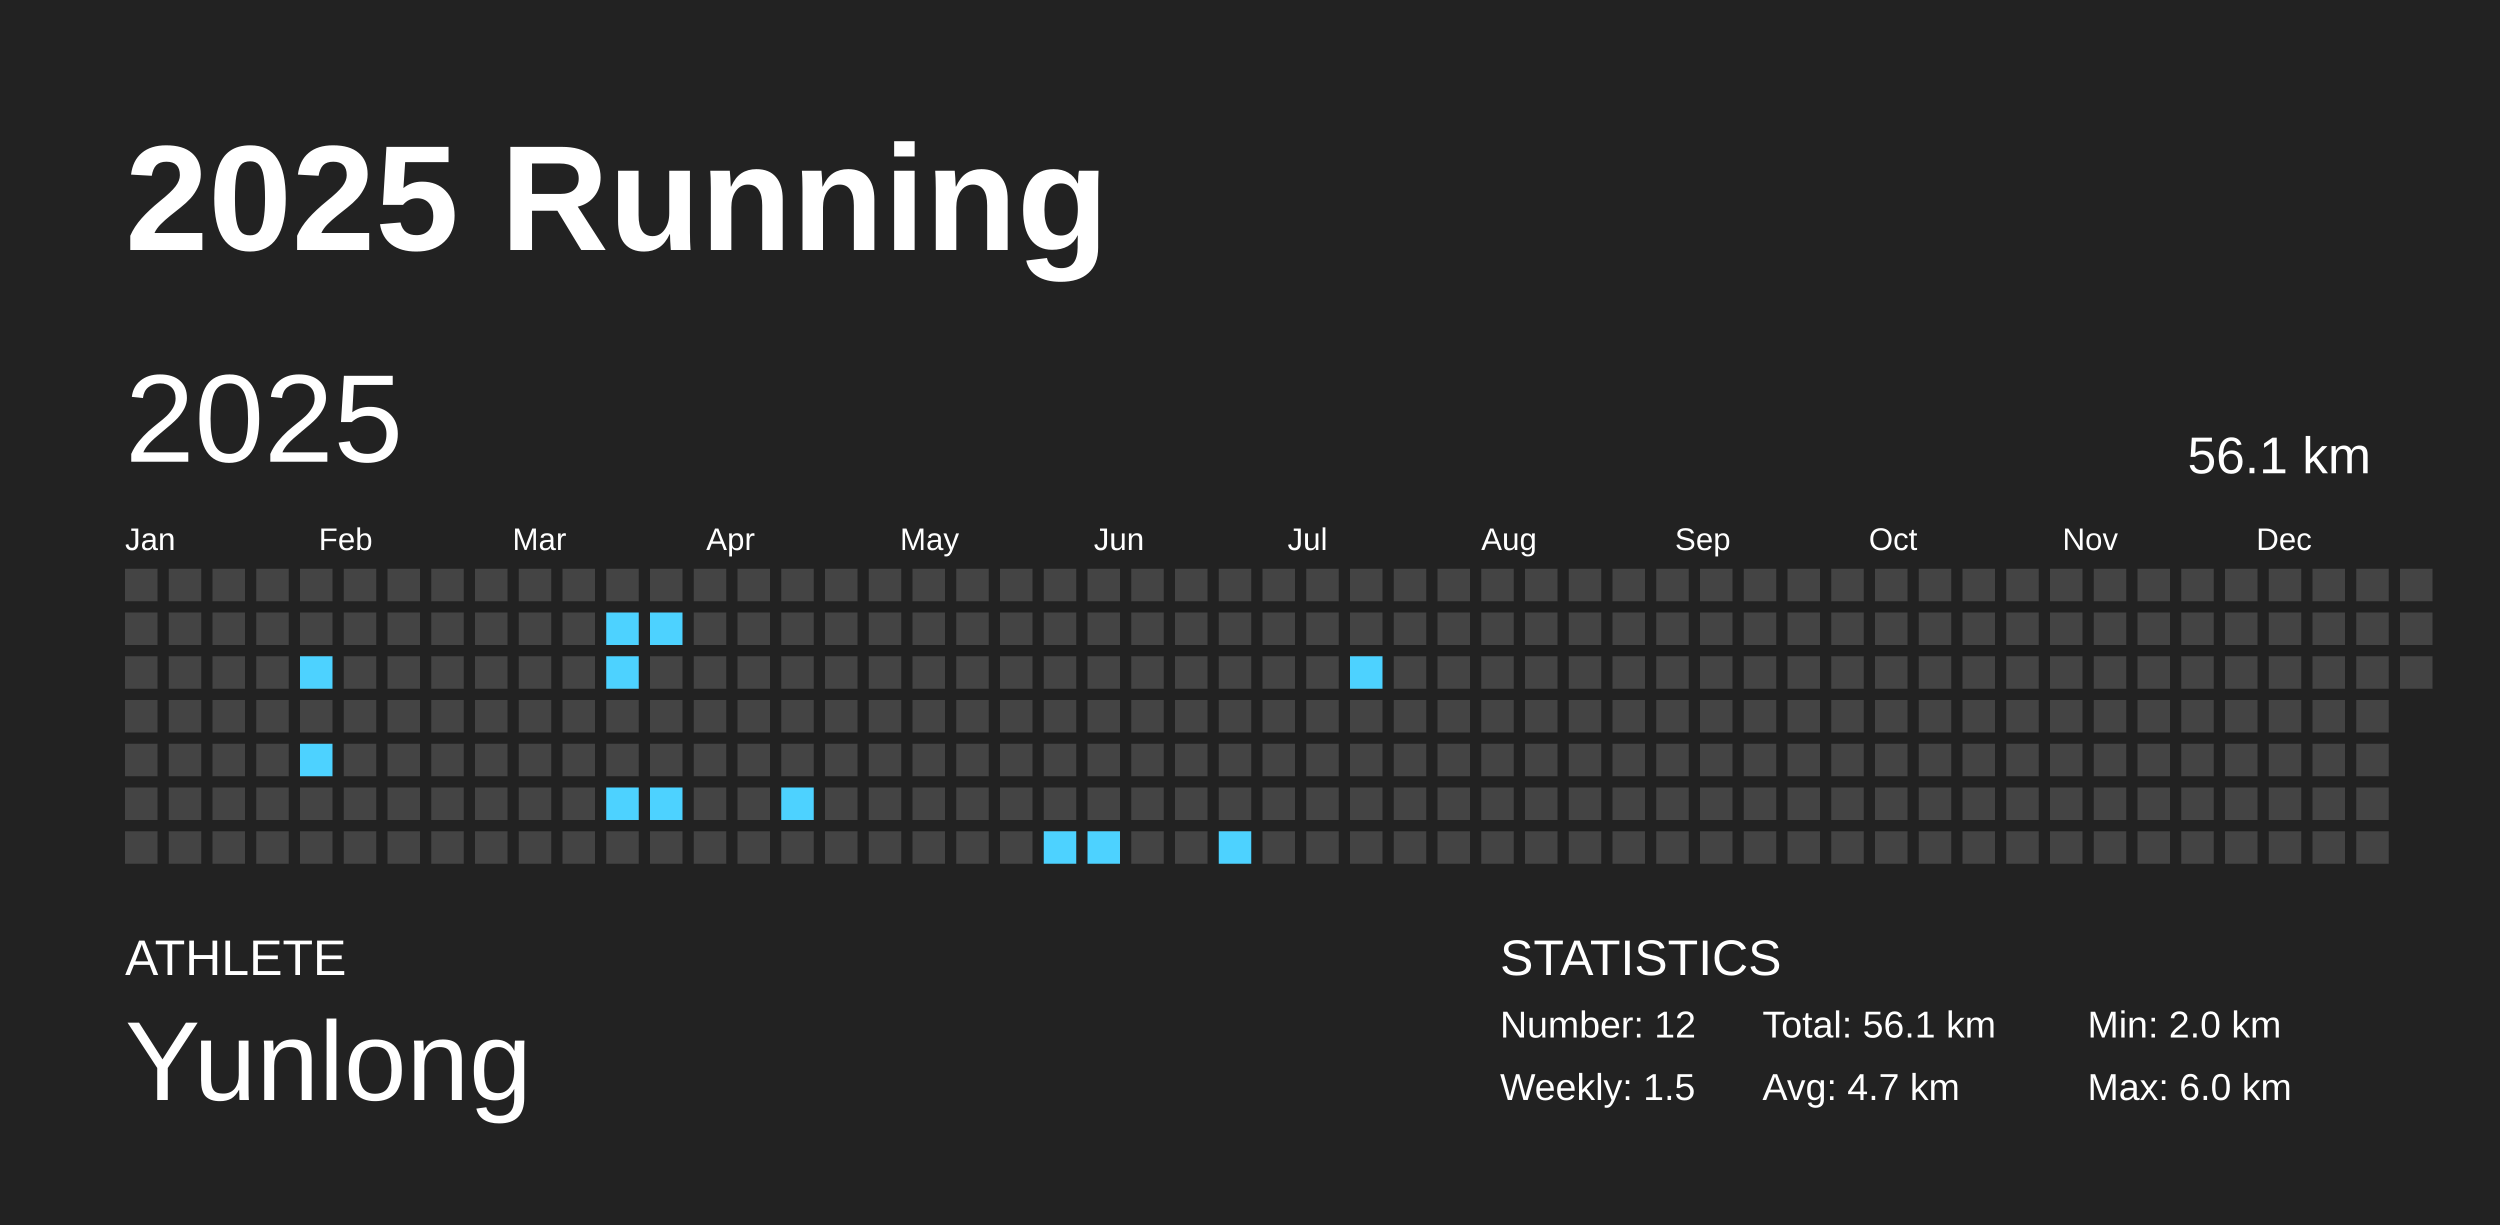
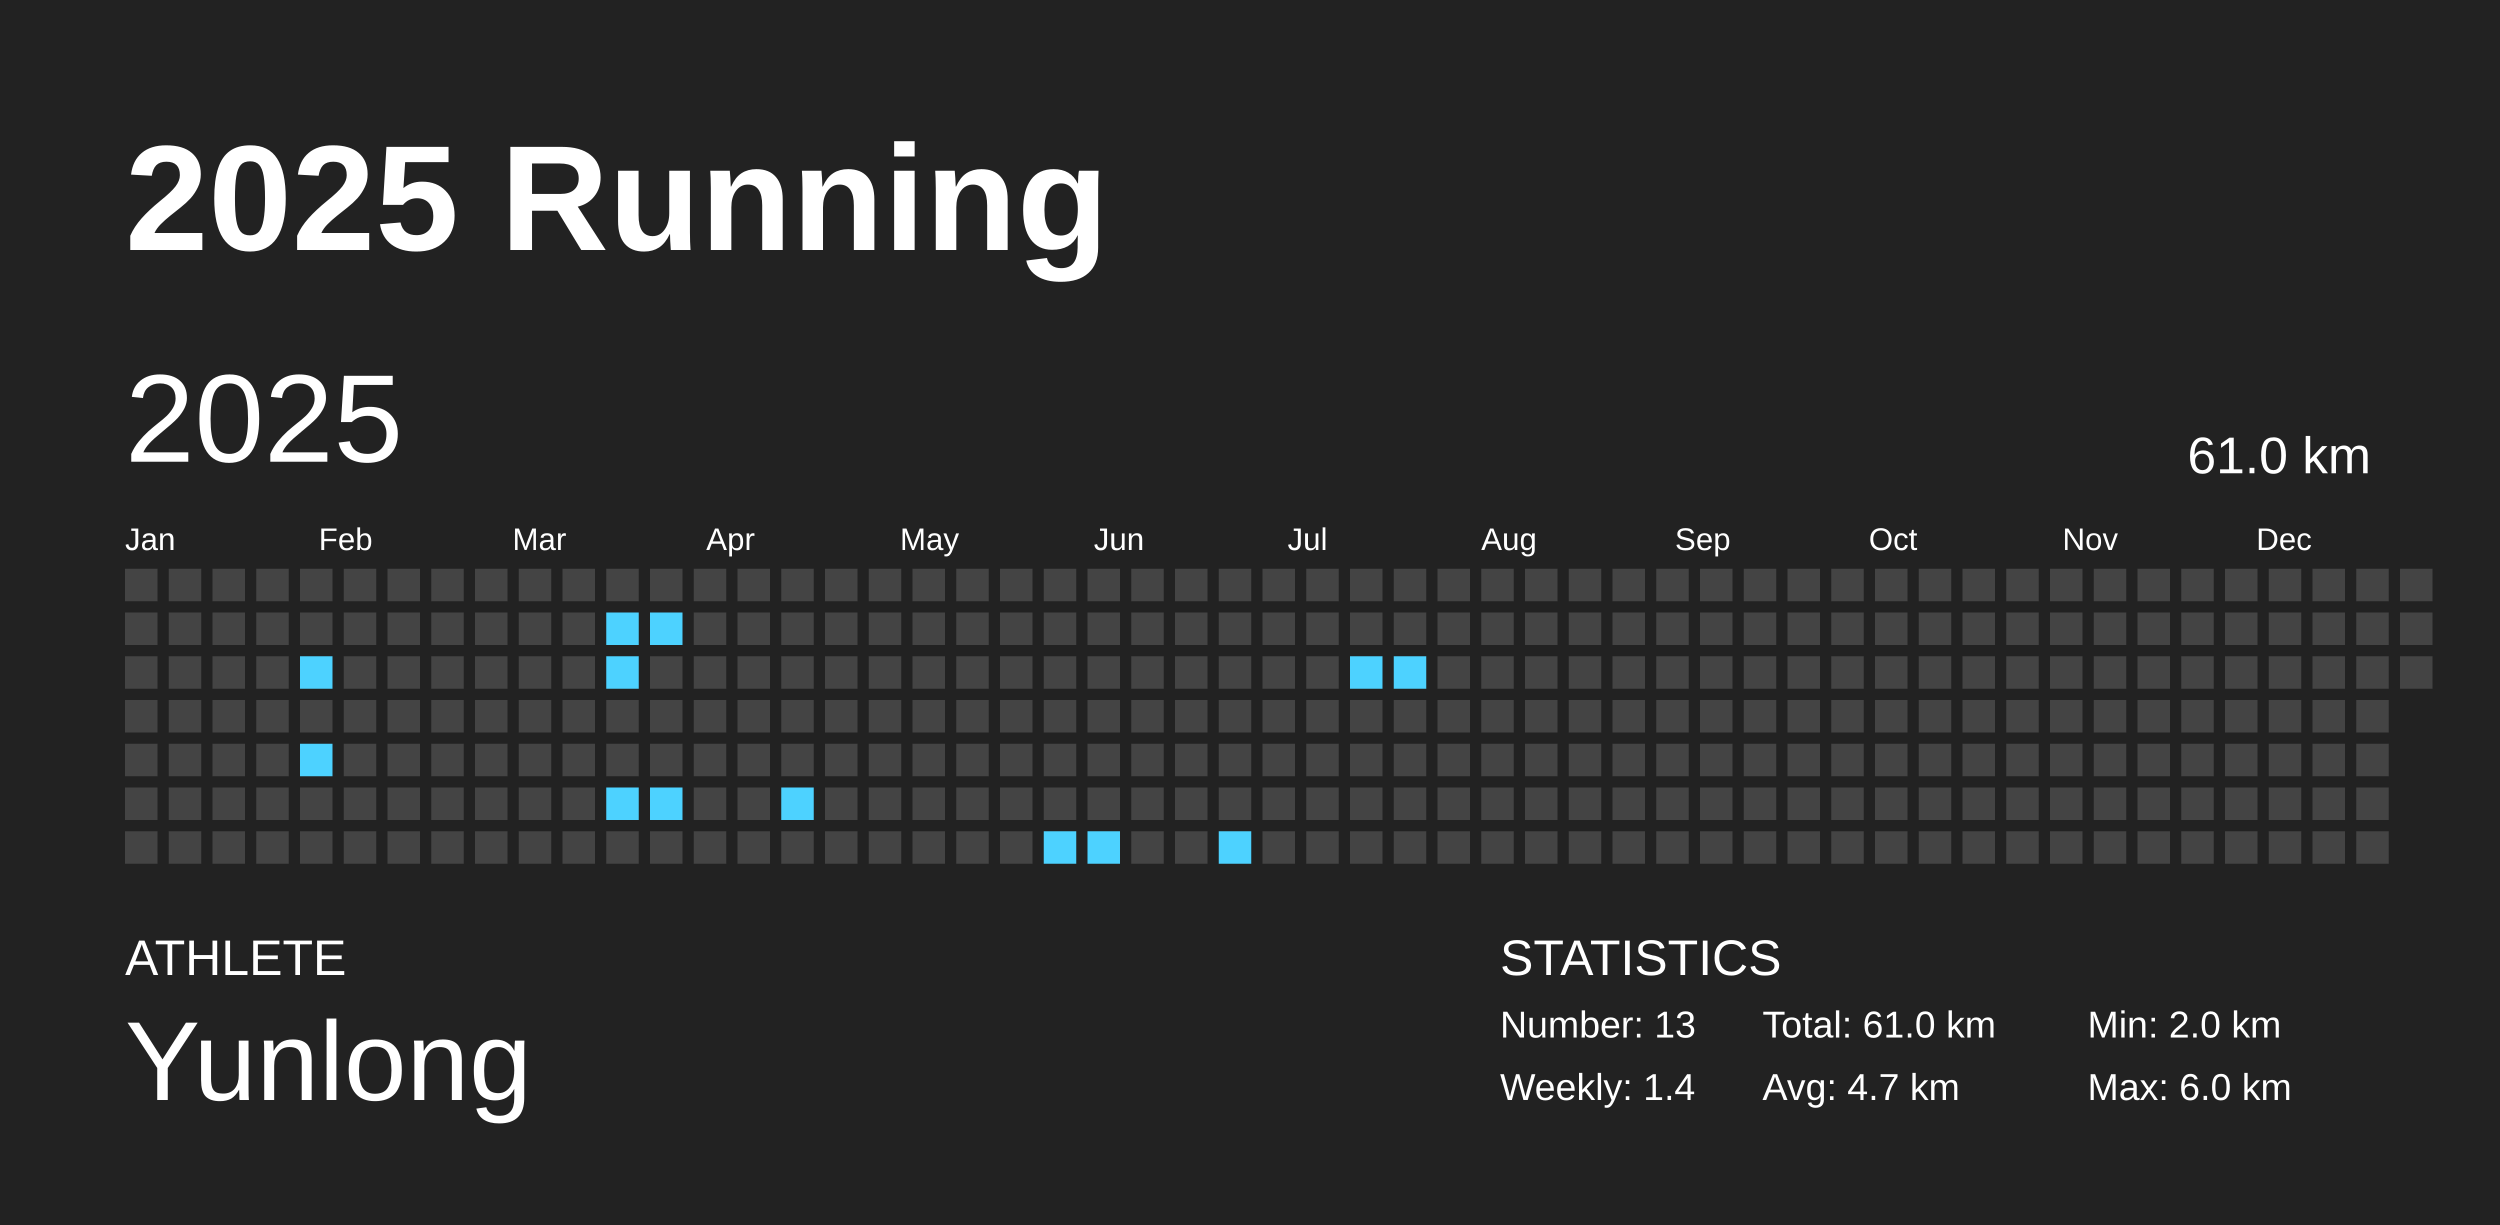
<svg xmlns="http://www.w3.org/2000/svg" baseProfile="full" height="98mm" version="1.1" viewBox="0,0,200,98" width="200mm">
  <defs />
  <rect fill="#222222" height="98" width="200" x="0" y="0" />
  <text fill="#FFFFFF" style="font-size:12px; font-family:Arial; font-weight:bold;" x="10" y="20">2025 Running</text>
  <text fill="#FFFFFF" style="font-size:4px; font-family:Arial" x="10" y="78">ATHLETE</text>
  <text fill="#FFFFFF" style="font-size:9px; font-family:Arial" x="10" y="88">Yunlong</text>
  <text fill="#FFFFFF" style="font-size:4px; font-family:Arial" x="120" y="78">STATISTICS</text>
-   <text fill="#FFFFFF" style="font-size:3px; font-family:Arial" x="120" y="83">Number: 12</text>
-   <text fill="#FFFFFF" style="font-size:3px; font-family:Arial" x="120" y="88">Weekly: 1.5</text>
-   <text fill="#FFFFFF" style="font-size:3px; font-family:Arial" x="141" y="83">Total: 56.1 km</text>
+   <text fill="#FFFFFF" style="font-size:3px; font-family:Arial" x="120" y="83">Number: 13</text>
+   <text fill="#FFFFFF" style="font-size:3px; font-family:Arial" x="120" y="88">Weekly: 1.4</text>
+   <text fill="#FFFFFF" style="font-size:3px; font-family:Arial" x="141" y="83">Total: 61.0 km</text>
  <text fill="#FFFFFF" style="font-size:3px; font-family:Arial" x="141" y="88">Avg: 4.7 km</text>
  <text fill="#FFFFFF" style="font-size:3px; font-family:Arial" x="167" y="83">Min: 2.0 km</text>
  <text fill="#FFFFFF" style="font-size:3px; font-family:Arial" x="167" y="88">Max: 6.0 km</text>
  <text dominant-baseline="hanging" fill="#FFFFFF" style="font-size:10.0px; font-family:Arial;" x="10" y="30">2025</text>
-   <text dominant-baseline="hanging" fill="#FFFFFF" style="font-size:4.125px; font-family:Arial;" x="175" y="35">56.1 km</text>
+   <text dominant-baseline="hanging" fill="#FFFFFF" style="font-size:4.125px; font-family:Arial;" x="175" y="35">61.0 km</text>
  <text fill="#FFFFFF" style="font-size:2.5px; font-family:Arial" x="10.0" y="44">Jan</text>
  <text fill="#FFFFFF" style="font-size:2.5px; font-family:Arial" x="25.5" y="44">Feb</text>
  <text fill="#FFFFFF" style="font-size:2.5px; font-family:Arial" x="41.0" y="44">Mar</text>
  <text fill="#FFFFFF" style="font-size:2.5px; font-family:Arial" x="56.5" y="44">Apr</text>
  <text fill="#FFFFFF" style="font-size:2.5px; font-family:Arial" x="72.0" y="44">May</text>
  <text fill="#FFFFFF" style="font-size:2.5px; font-family:Arial" x="87.5" y="44">Jun</text>
  <text fill="#FFFFFF" style="font-size:2.5px; font-family:Arial" x="103.0" y="44">Jul</text>
  <text fill="#FFFFFF" style="font-size:2.5px; font-family:Arial" x="118.5" y="44">Aug</text>
  <text fill="#FFFFFF" style="font-size:2.5px; font-family:Arial" x="134.0" y="44">Sep</text>
  <text fill="#FFFFFF" style="font-size:2.5px; font-family:Arial" x="149.5" y="44">Oct</text>
  <text fill="#FFFFFF" style="font-size:2.5px; font-family:Arial" x="165.0" y="44">Nov</text>
  <text fill="#FFFFFF" style="font-size:2.5px; font-family:Arial" x="180.5" y="44">Dec</text>
  <rect fill="#444444" height="2.6" width="2.6" x="10.0" y="45.5" />
  <rect fill="#444444" height="2.6" width="2.6" x="10.0" y="49.0" />
  <rect fill="#444444" height="2.6" width="2.6" x="10.0" y="52.5" />
  <rect fill="#444444" height="2.6" width="2.6" x="10.0" y="56.0" />
  <rect fill="#444444" height="2.6" width="2.6" x="10.0" y="59.5" />
  <rect fill="#444444" height="2.6" width="2.6" x="10.0" y="63.0" />
  <rect fill="#444444" height="2.6" width="2.6" x="10.0" y="66.5" />
  <rect fill="#444444" height="2.6" width="2.6" x="13.5" y="45.5" />
  <rect fill="#444444" height="2.6" width="2.6" x="13.5" y="49.0" />
  <rect fill="#444444" height="2.6" width="2.6" x="13.5" y="52.5" />
  <rect fill="#444444" height="2.6" width="2.6" x="13.5" y="56.0" />
  <rect fill="#444444" height="2.6" width="2.6" x="13.5" y="59.5" />
  <rect fill="#444444" height="2.6" width="2.6" x="13.5" y="63.0" />
  <rect fill="#444444" height="2.6" width="2.6" x="13.5" y="66.5" />
  <rect fill="#444444" height="2.6" width="2.6" x="17.0" y="45.5" />
  <rect fill="#444444" height="2.6" width="2.6" x="17.0" y="49.0" />
  <rect fill="#444444" height="2.6" width="2.6" x="17.0" y="52.5" />
  <rect fill="#444444" height="2.6" width="2.6" x="17.0" y="56.0" />
  <rect fill="#444444" height="2.6" width="2.6" x="17.0" y="59.5" />
  <rect fill="#444444" height="2.6" width="2.6" x="17.0" y="63.0" />
  <rect fill="#444444" height="2.6" width="2.6" x="17.0" y="66.5" />
  <rect fill="#444444" height="2.6" width="2.6" x="20.5" y="45.5" />
  <rect fill="#444444" height="2.6" width="2.6" x="20.5" y="49.0" />
  <rect fill="#444444" height="2.6" width="2.6" x="20.5" y="52.5" />
  <rect fill="#444444" height="2.6" width="2.6" x="20.5" y="56.0" />
  <rect fill="#444444" height="2.6" width="2.6" x="20.5" y="59.5" />
  <rect fill="#444444" height="2.6" width="2.6" x="20.5" y="63.0" />
  <rect fill="#444444" height="2.6" width="2.6" x="20.5" y="66.5" />
  <rect fill="#444444" height="2.6" width="2.6" x="24.0" y="45.5" />
  <rect fill="#444444" height="2.6" width="2.6" x="24.0" y="49.0" />
  <rect fill="#4dd2ff" height="2.6" width="2.6" x="24.0" y="52.5" />
  <rect fill="#444444" height="2.6" width="2.6" x="24.0" y="56.0" />
  <rect fill="#4dd2ff" height="2.6" width="2.6" x="24.0" y="59.5" />
  <rect fill="#444444" height="2.6" width="2.6" x="24.0" y="63.0" />
  <rect fill="#444444" height="2.6" width="2.6" x="24.0" y="66.5" />
  <rect fill="#444444" height="2.6" width="2.6" x="27.5" y="45.5" />
  <rect fill="#444444" height="2.6" width="2.6" x="27.5" y="49.0" />
  <rect fill="#444444" height="2.6" width="2.6" x="27.5" y="52.5" />
  <rect fill="#444444" height="2.6" width="2.6" x="27.5" y="56.0" />
  <rect fill="#444444" height="2.6" width="2.6" x="27.5" y="59.5" />
  <rect fill="#444444" height="2.6" width="2.6" x="27.5" y="63.0" />
  <rect fill="#444444" height="2.6" width="2.6" x="27.5" y="66.5" />
  <rect fill="#444444" height="2.6" width="2.6" x="31.0" y="45.5" />
  <rect fill="#444444" height="2.6" width="2.6" x="31.0" y="49.0" />
  <rect fill="#444444" height="2.6" width="2.6" x="31.0" y="52.5" />
  <rect fill="#444444" height="2.6" width="2.6" x="31.0" y="56.0" />
  <rect fill="#444444" height="2.6" width="2.6" x="31.0" y="59.5" />
  <rect fill="#444444" height="2.6" width="2.6" x="31.0" y="63.0" />
  <rect fill="#444444" height="2.6" width="2.6" x="31.0" y="66.5" />
  <rect fill="#444444" height="2.6" width="2.6" x="34.5" y="45.5" />
  <rect fill="#444444" height="2.6" width="2.6" x="34.5" y="49.0" />
  <rect fill="#444444" height="2.6" width="2.6" x="34.5" y="52.5" />
  <rect fill="#444444" height="2.6" width="2.6" x="34.5" y="56.0" />
  <rect fill="#444444" height="2.6" width="2.6" x="34.5" y="59.5" />
  <rect fill="#444444" height="2.6" width="2.6" x="34.5" y="63.0" />
  <rect fill="#444444" height="2.6" width="2.6" x="34.5" y="66.5" />
  <rect fill="#444444" height="2.6" width="2.6" x="38.0" y="45.5" />
  <rect fill="#444444" height="2.6" width="2.6" x="38.0" y="49.0" />
  <rect fill="#444444" height="2.6" width="2.6" x="38.0" y="52.5" />
  <rect fill="#444444" height="2.6" width="2.6" x="38.0" y="56.0" />
  <rect fill="#444444" height="2.6" width="2.6" x="38.0" y="59.5" />
  <rect fill="#444444" height="2.6" width="2.6" x="38.0" y="63.0" />
  <rect fill="#444444" height="2.6" width="2.6" x="38.0" y="66.5" />
  <rect fill="#444444" height="2.6" width="2.6" x="41.5" y="45.5" />
  <rect fill="#444444" height="2.6" width="2.6" x="41.5" y="49.0" />
  <rect fill="#444444" height="2.6" width="2.6" x="41.5" y="52.5" />
  <rect fill="#444444" height="2.6" width="2.6" x="41.5" y="56.0" />
  <rect fill="#444444" height="2.6" width="2.6" x="41.5" y="59.5" />
  <rect fill="#444444" height="2.6" width="2.6" x="41.5" y="63.0" />
  <rect fill="#444444" height="2.6" width="2.6" x="41.5" y="66.5" />
  <rect fill="#444444" height="2.6" width="2.6" x="45.0" y="45.5" />
  <rect fill="#444444" height="2.6" width="2.6" x="45.0" y="49.0" />
  <rect fill="#444444" height="2.6" width="2.6" x="45.0" y="52.5" />
  <rect fill="#444444" height="2.6" width="2.6" x="45.0" y="56.0" />
  <rect fill="#444444" height="2.6" width="2.6" x="45.0" y="59.5" />
  <rect fill="#444444" height="2.6" width="2.6" x="45.0" y="63.0" />
  <rect fill="#444444" height="2.6" width="2.6" x="45.0" y="66.5" />
  <rect fill="#444444" height="2.6" width="2.6" x="48.5" y="45.5" />
  <rect fill="#4dd2ff" height="2.6" width="2.6" x="48.5" y="49.0" />
  <rect fill="#4dd2ff" height="2.6" width="2.6" x="48.5" y="52.5" />
  <rect fill="#444444" height="2.6" width="2.6" x="48.5" y="56.0" />
  <rect fill="#444444" height="2.6" width="2.6" x="48.5" y="59.5" />
  <rect fill="#4dd2ff" height="2.6" width="2.6" x="48.5" y="63.0" />
  <rect fill="#444444" height="2.6" width="2.6" x="48.5" y="66.5" />
  <rect fill="#444444" height="2.6" width="2.6" x="52.0" y="45.5" />
  <rect fill="#4dd2ff" height="2.6" width="2.6" x="52.0" y="49.0" />
  <rect fill="#444444" height="2.6" width="2.6" x="52.0" y="52.5" />
  <rect fill="#444444" height="2.6" width="2.6" x="52.0" y="56.0" />
  <rect fill="#444444" height="2.6" width="2.6" x="52.0" y="59.5" />
  <rect fill="#4dd2ff" height="2.6" width="2.6" x="52.0" y="63.0" />
  <rect fill="#444444" height="2.6" width="2.6" x="52.0" y="66.5" />
  <rect fill="#444444" height="2.6" width="2.6" x="55.5" y="45.5" />
  <rect fill="#444444" height="2.6" width="2.6" x="55.5" y="49.0" />
  <rect fill="#444444" height="2.6" width="2.6" x="55.5" y="52.5" />
  <rect fill="#444444" height="2.6" width="2.6" x="55.5" y="56.0" />
  <rect fill="#444444" height="2.6" width="2.6" x="55.5" y="59.5" />
  <rect fill="#444444" height="2.6" width="2.6" x="55.5" y="63.0" />
  <rect fill="#444444" height="2.6" width="2.6" x="55.5" y="66.5" />
  <rect fill="#444444" height="2.6" width="2.6" x="59.0" y="45.5" />
  <rect fill="#444444" height="2.6" width="2.6" x="59.0" y="49.0" />
  <rect fill="#444444" height="2.6" width="2.6" x="59.0" y="52.5" />
  <rect fill="#444444" height="2.6" width="2.6" x="59.0" y="56.0" />
  <rect fill="#444444" height="2.6" width="2.6" x="59.0" y="59.5" />
  <rect fill="#444444" height="2.6" width="2.6" x="59.0" y="63.0" />
  <rect fill="#444444" height="2.6" width="2.6" x="59.0" y="66.5" />
  <rect fill="#444444" height="2.6" width="2.6" x="62.5" y="45.5" />
  <rect fill="#444444" height="2.6" width="2.6" x="62.5" y="49.0" />
  <rect fill="#444444" height="2.6" width="2.6" x="62.5" y="52.5" />
  <rect fill="#444444" height="2.6" width="2.6" x="62.5" y="56.0" />
  <rect fill="#444444" height="2.6" width="2.6" x="62.5" y="59.5" />
  <rect fill="#4dd2ff" height="2.6" width="2.6" x="62.5" y="63.0" />
  <rect fill="#444444" height="2.6" width="2.6" x="62.5" y="66.5" />
  <rect fill="#444444" height="2.6" width="2.6" x="66.0" y="45.5" />
  <rect fill="#444444" height="2.6" width="2.6" x="66.0" y="49.0" />
  <rect fill="#444444" height="2.6" width="2.6" x="66.0" y="52.5" />
  <rect fill="#444444" height="2.6" width="2.6" x="66.0" y="56.0" />
  <rect fill="#444444" height="2.6" width="2.6" x="66.0" y="59.5" />
  <rect fill="#444444" height="2.6" width="2.6" x="66.0" y="63.0" />
  <rect fill="#444444" height="2.6" width="2.6" x="66.0" y="66.5" />
  <rect fill="#444444" height="2.6" width="2.6" x="69.5" y="45.5" />
  <rect fill="#444444" height="2.6" width="2.6" x="69.5" y="49.0" />
  <rect fill="#444444" height="2.6" width="2.6" x="69.5" y="52.5" />
  <rect fill="#444444" height="2.6" width="2.6" x="69.5" y="56.0" />
  <rect fill="#444444" height="2.6" width="2.6" x="69.5" y="59.5" />
  <rect fill="#444444" height="2.6" width="2.6" x="69.5" y="63.0" />
  <rect fill="#444444" height="2.6" width="2.6" x="69.5" y="66.5" />
  <rect fill="#444444" height="2.6" width="2.6" x="73.0" y="45.5" />
  <rect fill="#444444" height="2.6" width="2.6" x="73.0" y="49.0" />
  <rect fill="#444444" height="2.6" width="2.6" x="73.0" y="52.5" />
  <rect fill="#444444" height="2.6" width="2.6" x="73.0" y="56.0" />
  <rect fill="#444444" height="2.6" width="2.6" x="73.0" y="59.5" />
  <rect fill="#444444" height="2.6" width="2.6" x="73.0" y="63.0" />
  <rect fill="#444444" height="2.6" width="2.6" x="73.0" y="66.5" />
  <rect fill="#444444" height="2.6" width="2.6" x="76.5" y="45.5" />
  <rect fill="#444444" height="2.6" width="2.6" x="76.5" y="49.0" />
  <rect fill="#444444" height="2.6" width="2.6" x="76.5" y="52.5" />
  <rect fill="#444444" height="2.6" width="2.6" x="76.5" y="56.0" />
  <rect fill="#444444" height="2.6" width="2.6" x="76.5" y="59.5" />
  <rect fill="#444444" height="2.6" width="2.6" x="76.5" y="63.0" />
  <rect fill="#444444" height="2.6" width="2.6" x="76.5" y="66.5" />
  <rect fill="#444444" height="2.6" width="2.6" x="80.0" y="45.5" />
  <rect fill="#444444" height="2.6" width="2.6" x="80.0" y="49.0" />
  <rect fill="#444444" height="2.6" width="2.6" x="80.0" y="52.5" />
  <rect fill="#444444" height="2.6" width="2.6" x="80.0" y="56.0" />
  <rect fill="#444444" height="2.6" width="2.6" x="80.0" y="59.5" />
  <rect fill="#444444" height="2.6" width="2.6" x="80.0" y="63.0" />
  <rect fill="#444444" height="2.6" width="2.6" x="80.0" y="66.5" />
  <rect fill="#444444" height="2.6" width="2.6" x="83.5" y="45.5" />
  <rect fill="#444444" height="2.6" width="2.6" x="83.5" y="49.0" />
  <rect fill="#444444" height="2.6" width="2.6" x="83.5" y="52.5" />
  <rect fill="#444444" height="2.6" width="2.6" x="83.5" y="56.0" />
  <rect fill="#444444" height="2.6" width="2.6" x="83.5" y="59.5" />
  <rect fill="#444444" height="2.6" width="2.6" x="83.5" y="63.0" />
  <rect fill="#4dd2ff" height="2.6" width="2.6" x="83.5" y="66.5" />
  <rect fill="#444444" height="2.6" width="2.6" x="87.0" y="45.5" />
  <rect fill="#444444" height="2.6" width="2.6" x="87.0" y="49.0" />
  <rect fill="#444444" height="2.6" width="2.6" x="87.0" y="52.5" />
  <rect fill="#444444" height="2.6" width="2.6" x="87.0" y="56.0" />
  <rect fill="#444444" height="2.6" width="2.6" x="87.0" y="59.5" />
  <rect fill="#444444" height="2.6" width="2.6" x="87.0" y="63.0" />
  <rect fill="#4dd2ff" height="2.6" width="2.6" x="87.0" y="66.5" />
  <rect fill="#444444" height="2.6" width="2.6" x="90.5" y="45.5" />
  <rect fill="#444444" height="2.6" width="2.6" x="90.5" y="49.0" />
  <rect fill="#444444" height="2.6" width="2.6" x="90.5" y="52.5" />
  <rect fill="#444444" height="2.6" width="2.6" x="90.5" y="56.0" />
  <rect fill="#444444" height="2.6" width="2.6" x="90.5" y="59.5" />
  <rect fill="#444444" height="2.6" width="2.6" x="90.5" y="63.0" />
  <rect fill="#444444" height="2.6" width="2.6" x="90.5" y="66.5" />
  <rect fill="#444444" height="2.6" width="2.6" x="94.0" y="45.5" />
  <rect fill="#444444" height="2.6" width="2.6" x="94.0" y="49.0" />
  <rect fill="#444444" height="2.6" width="2.6" x="94.0" y="52.5" />
  <rect fill="#444444" height="2.6" width="2.6" x="94.0" y="56.0" />
  <rect fill="#444444" height="2.6" width="2.6" x="94.0" y="59.5" />
  <rect fill="#444444" height="2.6" width="2.6" x="94.0" y="63.0" />
  <rect fill="#444444" height="2.6" width="2.6" x="94.0" y="66.5" />
  <rect fill="#444444" height="2.6" width="2.6" x="97.5" y="45.5" />
  <rect fill="#444444" height="2.6" width="2.6" x="97.5" y="49.0" />
  <rect fill="#444444" height="2.6" width="2.6" x="97.5" y="52.5" />
  <rect fill="#444444" height="2.6" width="2.6" x="97.5" y="56.0" />
  <rect fill="#444444" height="2.6" width="2.6" x="97.5" y="59.5" />
  <rect fill="#444444" height="2.6" width="2.6" x="97.5" y="63.0" />
  <rect fill="#4dd2ff" height="2.6" width="2.6" x="97.5" y="66.5" />
  <rect fill="#444444" height="2.6" width="2.6" x="101.0" y="45.5" />
  <rect fill="#444444" height="2.6" width="2.6" x="101.0" y="49.0" />
  <rect fill="#444444" height="2.6" width="2.6" x="101.0" y="52.5" />
  <rect fill="#444444" height="2.6" width="2.6" x="101.0" y="56.0" />
  <rect fill="#444444" height="2.6" width="2.6" x="101.0" y="59.5" />
  <rect fill="#444444" height="2.6" width="2.6" x="101.0" y="63.0" />
  <rect fill="#444444" height="2.6" width="2.6" x="101.0" y="66.5" />
  <rect fill="#444444" height="2.6" width="2.6" x="104.5" y="45.5" />
  <rect fill="#444444" height="2.6" width="2.6" x="104.5" y="49.0" />
  <rect fill="#444444" height="2.6" width="2.6" x="104.5" y="52.5" />
  <rect fill="#444444" height="2.6" width="2.6" x="104.5" y="56.0" />
  <rect fill="#444444" height="2.6" width="2.6" x="104.5" y="59.5" />
  <rect fill="#444444" height="2.6" width="2.6" x="104.5" y="63.0" />
  <rect fill="#444444" height="2.6" width="2.6" x="104.5" y="66.5" />
  <rect fill="#444444" height="2.6" width="2.6" x="108.0" y="45.5" />
  <rect fill="#444444" height="2.6" width="2.6" x="108.0" y="49.0" />
  <rect fill="#4dd2ff" height="2.6" width="2.6" x="108.0" y="52.5" />
  <rect fill="#444444" height="2.6" width="2.6" x="108.0" y="56.0" />
  <rect fill="#444444" height="2.6" width="2.6" x="108.0" y="59.5" />
  <rect fill="#444444" height="2.6" width="2.6" x="108.0" y="63.0" />
  <rect fill="#444444" height="2.6" width="2.6" x="108.0" y="66.5" />
  <rect fill="#444444" height="2.6" width="2.6" x="111.5" y="45.5" />
  <rect fill="#444444" height="2.6" width="2.6" x="111.5" y="49.0" />
-   <rect fill="#444444" height="2.6" width="2.6" x="111.5" y="52.5" />
+   <rect fill="#4dd2ff" height="2.6" width="2.6" x="111.5" y="52.5" />
  <rect fill="#444444" height="2.6" width="2.6" x="111.5" y="56.0" />
  <rect fill="#444444" height="2.6" width="2.6" x="111.5" y="59.5" />
  <rect fill="#444444" height="2.6" width="2.6" x="111.5" y="63.0" />
  <rect fill="#444444" height="2.6" width="2.6" x="111.5" y="66.5" />
  <rect fill="#444444" height="2.6" width="2.6" x="115.0" y="45.5" />
  <rect fill="#444444" height="2.6" width="2.6" x="115.0" y="49.0" />
  <rect fill="#444444" height="2.6" width="2.6" x="115.0" y="52.5" />
  <rect fill="#444444" height="2.6" width="2.6" x="115.0" y="56.0" />
  <rect fill="#444444" height="2.6" width="2.6" x="115.0" y="59.5" />
  <rect fill="#444444" height="2.6" width="2.6" x="115.0" y="63.0" />
  <rect fill="#444444" height="2.6" width="2.6" x="115.0" y="66.5" />
  <rect fill="#444444" height="2.6" width="2.6" x="118.5" y="45.5" />
  <rect fill="#444444" height="2.6" width="2.6" x="118.5" y="49.0" />
  <rect fill="#444444" height="2.6" width="2.6" x="118.5" y="52.5" />
  <rect fill="#444444" height="2.6" width="2.6" x="118.5" y="56.0" />
  <rect fill="#444444" height="2.6" width="2.6" x="118.5" y="59.5" />
  <rect fill="#444444" height="2.6" width="2.6" x="118.5" y="63.0" />
  <rect fill="#444444" height="2.6" width="2.6" x="118.5" y="66.5" />
  <rect fill="#444444" height="2.6" width="2.6" x="122.0" y="45.5" />
  <rect fill="#444444" height="2.6" width="2.6" x="122.0" y="49.0" />
  <rect fill="#444444" height="2.6" width="2.6" x="122.0" y="52.5" />
  <rect fill="#444444" height="2.6" width="2.6" x="122.0" y="56.0" />
  <rect fill="#444444" height="2.6" width="2.6" x="122.0" y="59.5" />
  <rect fill="#444444" height="2.6" width="2.6" x="122.0" y="63.0" />
  <rect fill="#444444" height="2.6" width="2.6" x="122.0" y="66.5" />
  <rect fill="#444444" height="2.6" width="2.6" x="125.5" y="45.5" />
  <rect fill="#444444" height="2.6" width="2.6" x="125.5" y="49.0" />
  <rect fill="#444444" height="2.6" width="2.6" x="125.5" y="52.5" />
  <rect fill="#444444" height="2.6" width="2.6" x="125.5" y="56.0" />
  <rect fill="#444444" height="2.6" width="2.6" x="125.5" y="59.5" />
  <rect fill="#444444" height="2.6" width="2.6" x="125.5" y="63.0" />
  <rect fill="#444444" height="2.6" width="2.6" x="125.5" y="66.5" />
  <rect fill="#444444" height="2.6" width="2.6" x="129.0" y="45.5" />
  <rect fill="#444444" height="2.6" width="2.6" x="129.0" y="49.0" />
  <rect fill="#444444" height="2.6" width="2.6" x="129.0" y="52.5" />
  <rect fill="#444444" height="2.6" width="2.6" x="129.0" y="56.0" />
  <rect fill="#444444" height="2.6" width="2.6" x="129.0" y="59.5" />
  <rect fill="#444444" height="2.6" width="2.6" x="129.0" y="63.0" />
  <rect fill="#444444" height="2.6" width="2.6" x="129.0" y="66.5" />
  <rect fill="#444444" height="2.6" width="2.6" x="132.5" y="45.5" />
  <rect fill="#444444" height="2.6" width="2.6" x="132.5" y="49.0" />
  <rect fill="#444444" height="2.6" width="2.6" x="132.5" y="52.5" />
  <rect fill="#444444" height="2.6" width="2.6" x="132.5" y="56.0" />
  <rect fill="#444444" height="2.6" width="2.6" x="132.5" y="59.5" />
  <rect fill="#444444" height="2.6" width="2.6" x="132.5" y="63.0" />
  <rect fill="#444444" height="2.6" width="2.6" x="132.5" y="66.5" />
  <rect fill="#444444" height="2.6" width="2.6" x="136.0" y="45.5" />
  <rect fill="#444444" height="2.6" width="2.6" x="136.0" y="49.0" />
  <rect fill="#444444" height="2.6" width="2.6" x="136.0" y="52.5" />
  <rect fill="#444444" height="2.6" width="2.6" x="136.0" y="56.0" />
  <rect fill="#444444" height="2.6" width="2.6" x="136.0" y="59.5" />
  <rect fill="#444444" height="2.6" width="2.6" x="136.0" y="63.0" />
  <rect fill="#444444" height="2.6" width="2.6" x="136.0" y="66.5" />
  <rect fill="#444444" height="2.6" width="2.6" x="139.5" y="45.5" />
  <rect fill="#444444" height="2.6" width="2.6" x="139.5" y="49.0" />
  <rect fill="#444444" height="2.6" width="2.6" x="139.5" y="52.5" />
  <rect fill="#444444" height="2.6" width="2.6" x="139.5" y="56.0" />
  <rect fill="#444444" height="2.6" width="2.6" x="139.5" y="59.5" />
  <rect fill="#444444" height="2.6" width="2.6" x="139.5" y="63.0" />
  <rect fill="#444444" height="2.6" width="2.6" x="139.5" y="66.5" />
  <rect fill="#444444" height="2.6" width="2.6" x="143.0" y="45.5" />
  <rect fill="#444444" height="2.6" width="2.6" x="143.0" y="49.0" />
  <rect fill="#444444" height="2.6" width="2.6" x="143.0" y="52.5" />
  <rect fill="#444444" height="2.6" width="2.6" x="143.0" y="56.0" />
  <rect fill="#444444" height="2.6" width="2.6" x="143.0" y="59.5" />
  <rect fill="#444444" height="2.6" width="2.6" x="143.0" y="63.0" />
  <rect fill="#444444" height="2.6" width="2.6" x="143.0" y="66.5" />
  <rect fill="#444444" height="2.6" width="2.6" x="146.5" y="45.5" />
  <rect fill="#444444" height="2.6" width="2.6" x="146.5" y="49.0" />
  <rect fill="#444444" height="2.6" width="2.6" x="146.5" y="52.5" />
  <rect fill="#444444" height="2.6" width="2.6" x="146.5" y="56.0" />
  <rect fill="#444444" height="2.6" width="2.6" x="146.5" y="59.5" />
  <rect fill="#444444" height="2.6" width="2.6" x="146.5" y="63.0" />
  <rect fill="#444444" height="2.6" width="2.6" x="146.5" y="66.5" />
  <rect fill="#444444" height="2.6" width="2.6" x="150.0" y="45.5" />
  <rect fill="#444444" height="2.6" width="2.6" x="150.0" y="49.0" />
  <rect fill="#444444" height="2.6" width="2.6" x="150.0" y="52.5" />
  <rect fill="#444444" height="2.6" width="2.6" x="150.0" y="56.0" />
  <rect fill="#444444" height="2.6" width="2.6" x="150.0" y="59.5" />
  <rect fill="#444444" height="2.6" width="2.6" x="150.0" y="63.0" />
  <rect fill="#444444" height="2.6" width="2.6" x="150.0" y="66.5" />
  <rect fill="#444444" height="2.6" width="2.6" x="153.5" y="45.5" />
  <rect fill="#444444" height="2.6" width="2.6" x="153.5" y="49.0" />
  <rect fill="#444444" height="2.6" width="2.6" x="153.5" y="52.5" />
  <rect fill="#444444" height="2.6" width="2.6" x="153.5" y="56.0" />
  <rect fill="#444444" height="2.6" width="2.6" x="153.5" y="59.5" />
  <rect fill="#444444" height="2.6" width="2.6" x="153.5" y="63.0" />
  <rect fill="#444444" height="2.6" width="2.6" x="153.5" y="66.5" />
  <rect fill="#444444" height="2.6" width="2.6" x="157.0" y="45.5" />
  <rect fill="#444444" height="2.6" width="2.6" x="157.0" y="49.0" />
  <rect fill="#444444" height="2.6" width="2.6" x="157.0" y="52.5" />
  <rect fill="#444444" height="2.6" width="2.6" x="157.0" y="56.0" />
  <rect fill="#444444" height="2.6" width="2.6" x="157.0" y="59.5" />
  <rect fill="#444444" height="2.6" width="2.6" x="157.0" y="63.0" />
  <rect fill="#444444" height="2.6" width="2.6" x="157.0" y="66.5" />
  <rect fill="#444444" height="2.6" width="2.6" x="160.5" y="45.5" />
  <rect fill="#444444" height="2.6" width="2.6" x="160.5" y="49.0" />
  <rect fill="#444444" height="2.6" width="2.6" x="160.5" y="52.5" />
  <rect fill="#444444" height="2.6" width="2.6" x="160.5" y="56.0" />
  <rect fill="#444444" height="2.6" width="2.6" x="160.5" y="59.5" />
  <rect fill="#444444" height="2.6" width="2.6" x="160.5" y="63.0" />
  <rect fill="#444444" height="2.6" width="2.6" x="160.5" y="66.5" />
  <rect fill="#444444" height="2.6" width="2.6" x="164.0" y="45.5" />
  <rect fill="#444444" height="2.6" width="2.6" x="164.0" y="49.0" />
  <rect fill="#444444" height="2.6" width="2.6" x="164.0" y="52.5" />
  <rect fill="#444444" height="2.6" width="2.6" x="164.0" y="56.0" />
  <rect fill="#444444" height="2.6" width="2.6" x="164.0" y="59.5" />
  <rect fill="#444444" height="2.6" width="2.6" x="164.0" y="63.0" />
  <rect fill="#444444" height="2.6" width="2.6" x="164.0" y="66.5" />
  <rect fill="#444444" height="2.6" width="2.6" x="167.5" y="45.5" />
  <rect fill="#444444" height="2.6" width="2.6" x="167.5" y="49.0" />
  <rect fill="#444444" height="2.6" width="2.6" x="167.5" y="52.5" />
  <rect fill="#444444" height="2.6" width="2.6" x="167.5" y="56.0" />
  <rect fill="#444444" height="2.6" width="2.6" x="167.5" y="59.5" />
  <rect fill="#444444" height="2.6" width="2.6" x="167.5" y="63.0" />
  <rect fill="#444444" height="2.6" width="2.6" x="167.5" y="66.5" />
  <rect fill="#444444" height="2.6" width="2.6" x="171.0" y="45.5" />
  <rect fill="#444444" height="2.6" width="2.6" x="171.0" y="49.0" />
  <rect fill="#444444" height="2.6" width="2.6" x="171.0" y="52.5" />
  <rect fill="#444444" height="2.6" width="2.6" x="171.0" y="56.0" />
  <rect fill="#444444" height="2.6" width="2.6" x="171.0" y="59.5" />
  <rect fill="#444444" height="2.6" width="2.6" x="171.0" y="63.0" />
  <rect fill="#444444" height="2.6" width="2.6" x="171.0" y="66.5" />
  <rect fill="#444444" height="2.6" width="2.6" x="174.5" y="45.5" />
  <rect fill="#444444" height="2.6" width="2.6" x="174.5" y="49.0" />
  <rect fill="#444444" height="2.6" width="2.6" x="174.5" y="52.5" />
  <rect fill="#444444" height="2.6" width="2.6" x="174.5" y="56.0" />
  <rect fill="#444444" height="2.6" width="2.6" x="174.5" y="59.5" />
  <rect fill="#444444" height="2.6" width="2.6" x="174.5" y="63.0" />
  <rect fill="#444444" height="2.6" width="2.6" x="174.5" y="66.5" />
  <rect fill="#444444" height="2.6" width="2.6" x="178.0" y="45.5" />
  <rect fill="#444444" height="2.6" width="2.6" x="178.0" y="49.0" />
  <rect fill="#444444" height="2.6" width="2.6" x="178.0" y="52.5" />
  <rect fill="#444444" height="2.6" width="2.6" x="178.0" y="56.0" />
  <rect fill="#444444" height="2.6" width="2.6" x="178.0" y="59.5" />
  <rect fill="#444444" height="2.6" width="2.6" x="178.0" y="63.0" />
  <rect fill="#444444" height="2.6" width="2.6" x="178.0" y="66.5" />
  <rect fill="#444444" height="2.6" width="2.6" x="181.5" y="45.5" />
  <rect fill="#444444" height="2.6" width="2.6" x="181.5" y="49.0" />
  <rect fill="#444444" height="2.6" width="2.6" x="181.5" y="52.5" />
  <rect fill="#444444" height="2.6" width="2.6" x="181.5" y="56.0" />
  <rect fill="#444444" height="2.6" width="2.6" x="181.5" y="59.5" />
  <rect fill="#444444" height="2.6" width="2.6" x="181.5" y="63.0" />
  <rect fill="#444444" height="2.6" width="2.6" x="181.5" y="66.5" />
  <rect fill="#444444" height="2.6" width="2.6" x="185.0" y="45.5" />
  <rect fill="#444444" height="2.6" width="2.6" x="185.0" y="49.0" />
  <rect fill="#444444" height="2.6" width="2.6" x="185.0" y="52.5" />
  <rect fill="#444444" height="2.6" width="2.6" x="185.0" y="56.0" />
  <rect fill="#444444" height="2.6" width="2.6" x="185.0" y="59.5" />
  <rect fill="#444444" height="2.6" width="2.6" x="185.0" y="63.0" />
  <rect fill="#444444" height="2.6" width="2.6" x="185.0" y="66.5" />
  <rect fill="#444444" height="2.6" width="2.6" x="188.5" y="45.5" />
  <rect fill="#444444" height="2.6" width="2.6" x="188.5" y="49.0" />
  <rect fill="#444444" height="2.6" width="2.6" x="188.5" y="52.5" />
  <rect fill="#444444" height="2.6" width="2.6" x="188.5" y="56.0" />
  <rect fill="#444444" height="2.6" width="2.6" x="188.5" y="59.5" />
  <rect fill="#444444" height="2.6" width="2.6" x="188.5" y="63.0" />
  <rect fill="#444444" height="2.6" width="2.6" x="188.5" y="66.5" />
  <rect fill="#444444" height="2.6" width="2.6" x="192.0" y="45.5" />
  <rect fill="#444444" height="2.6" width="2.6" x="192.0" y="49.0" />
  <rect fill="#444444" height="2.6" width="2.6" x="192.0" y="52.5" />
</svg>
